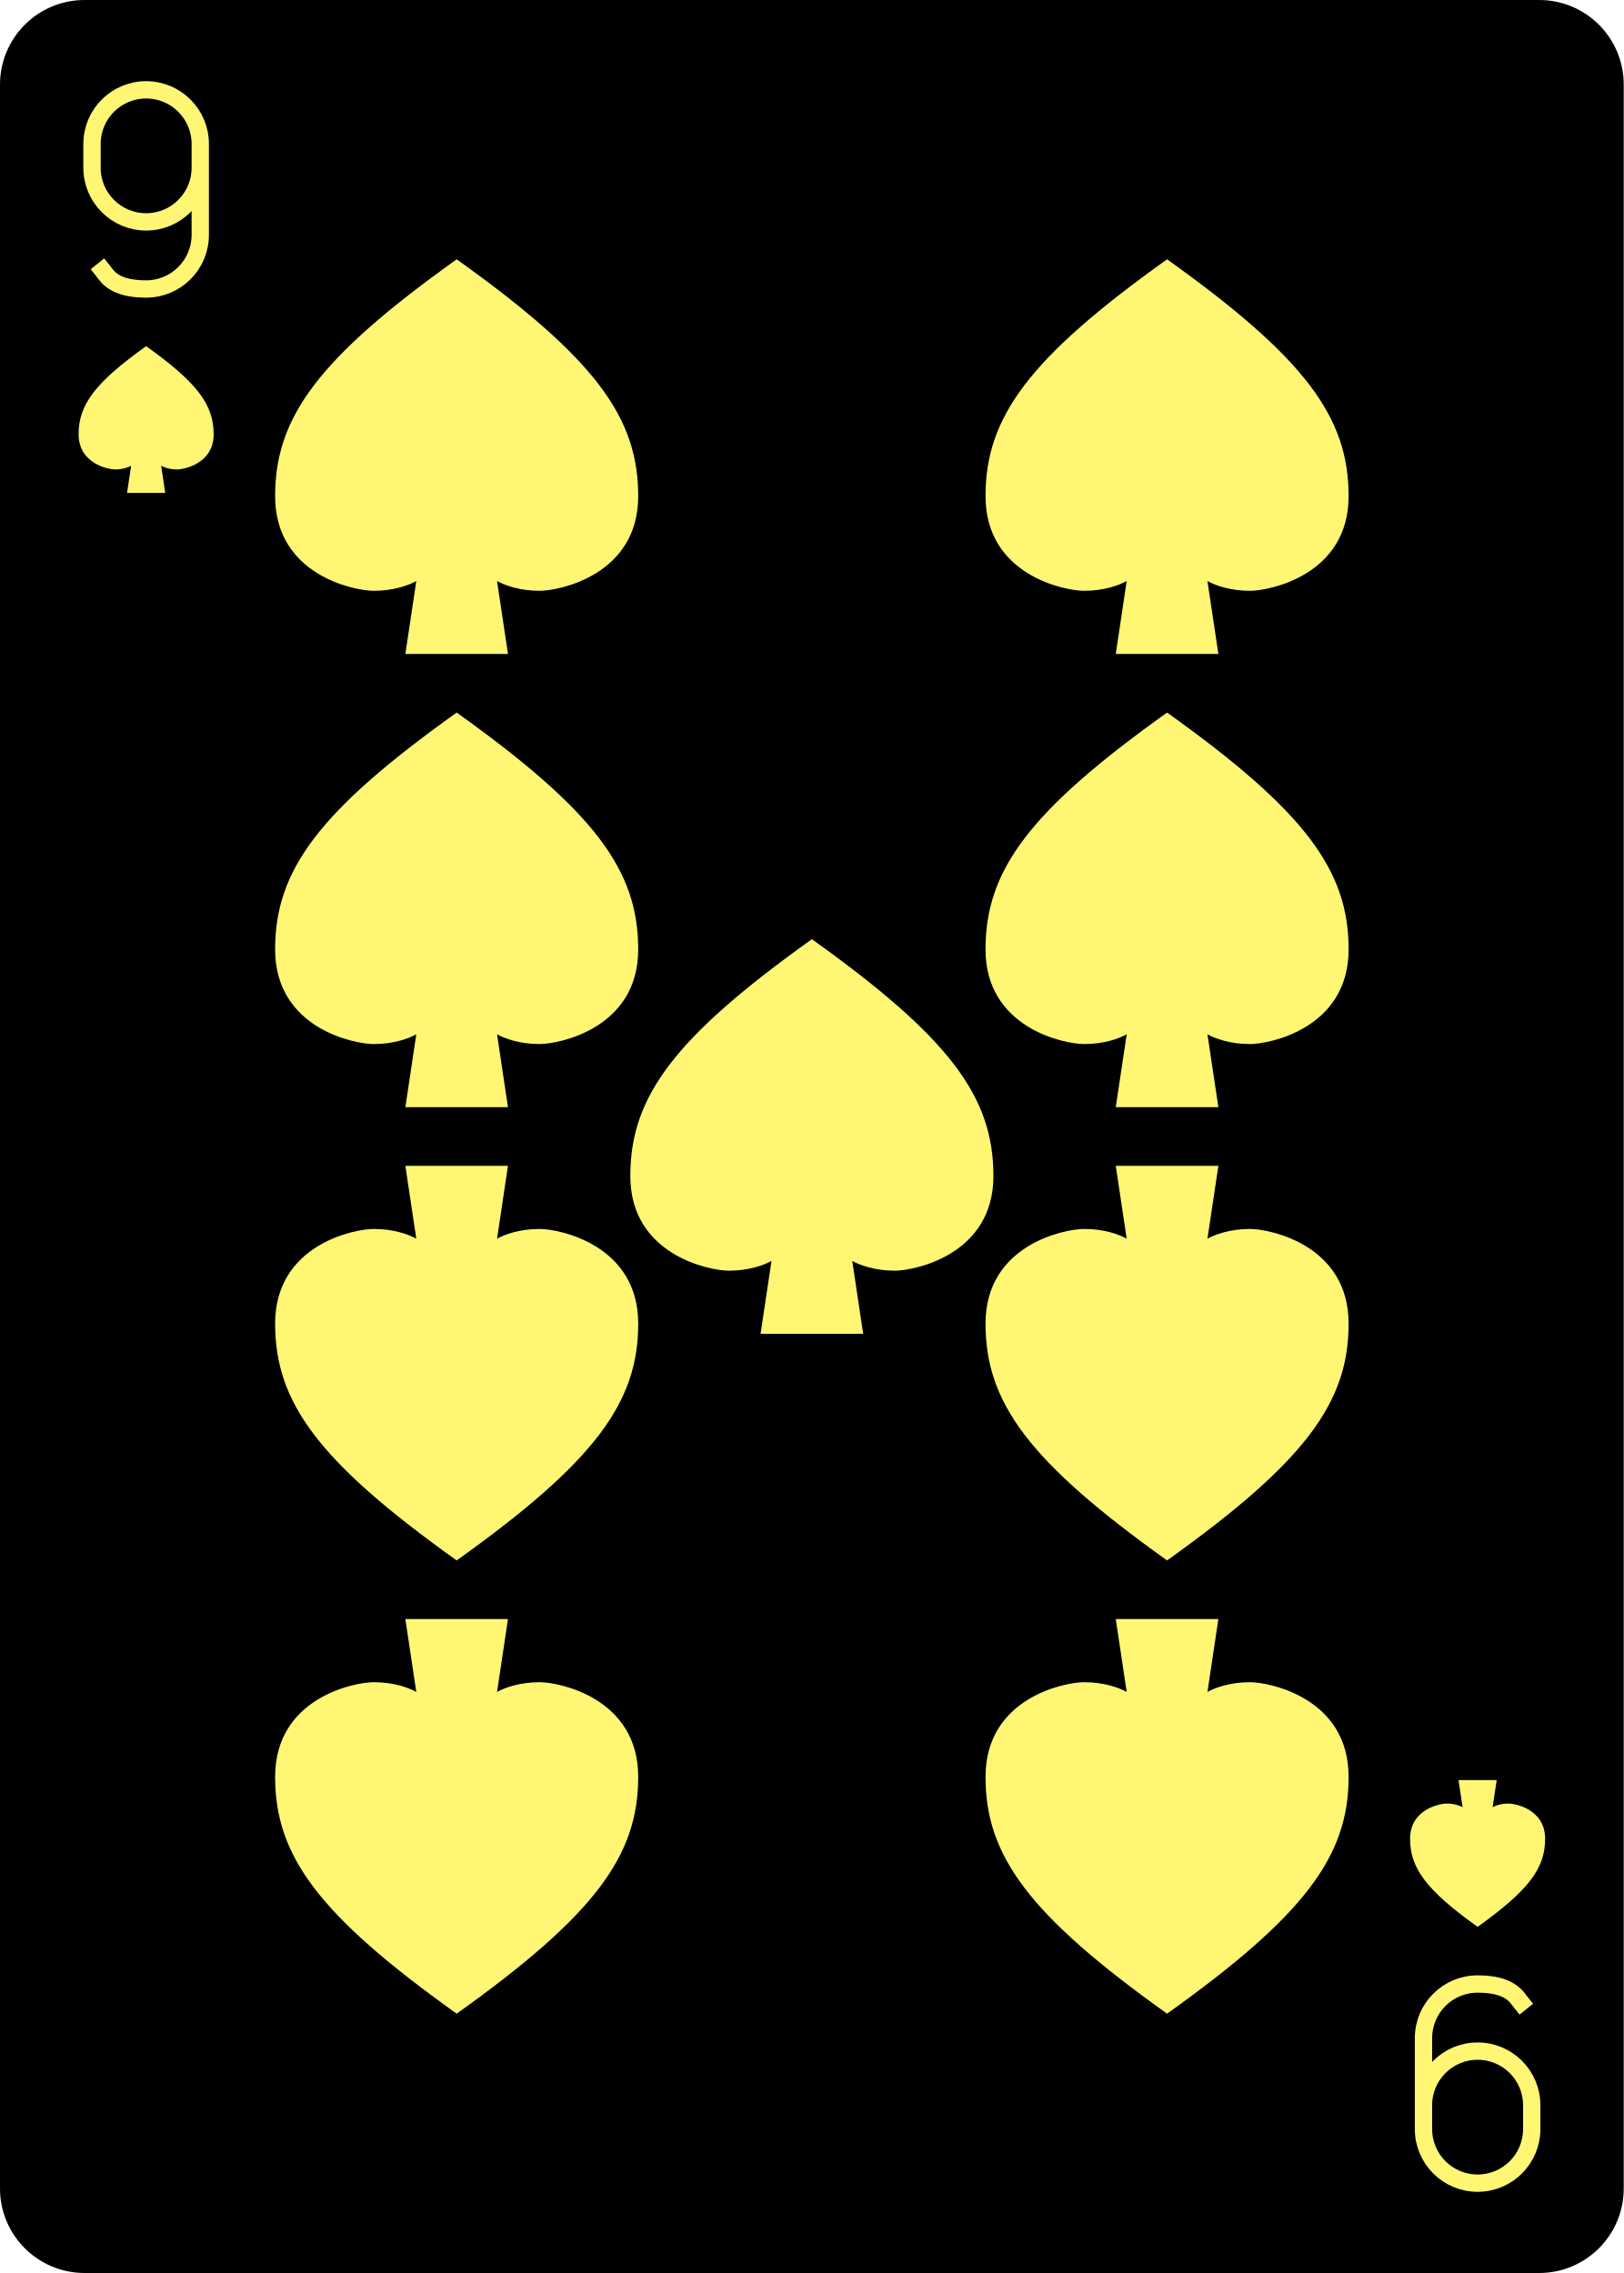
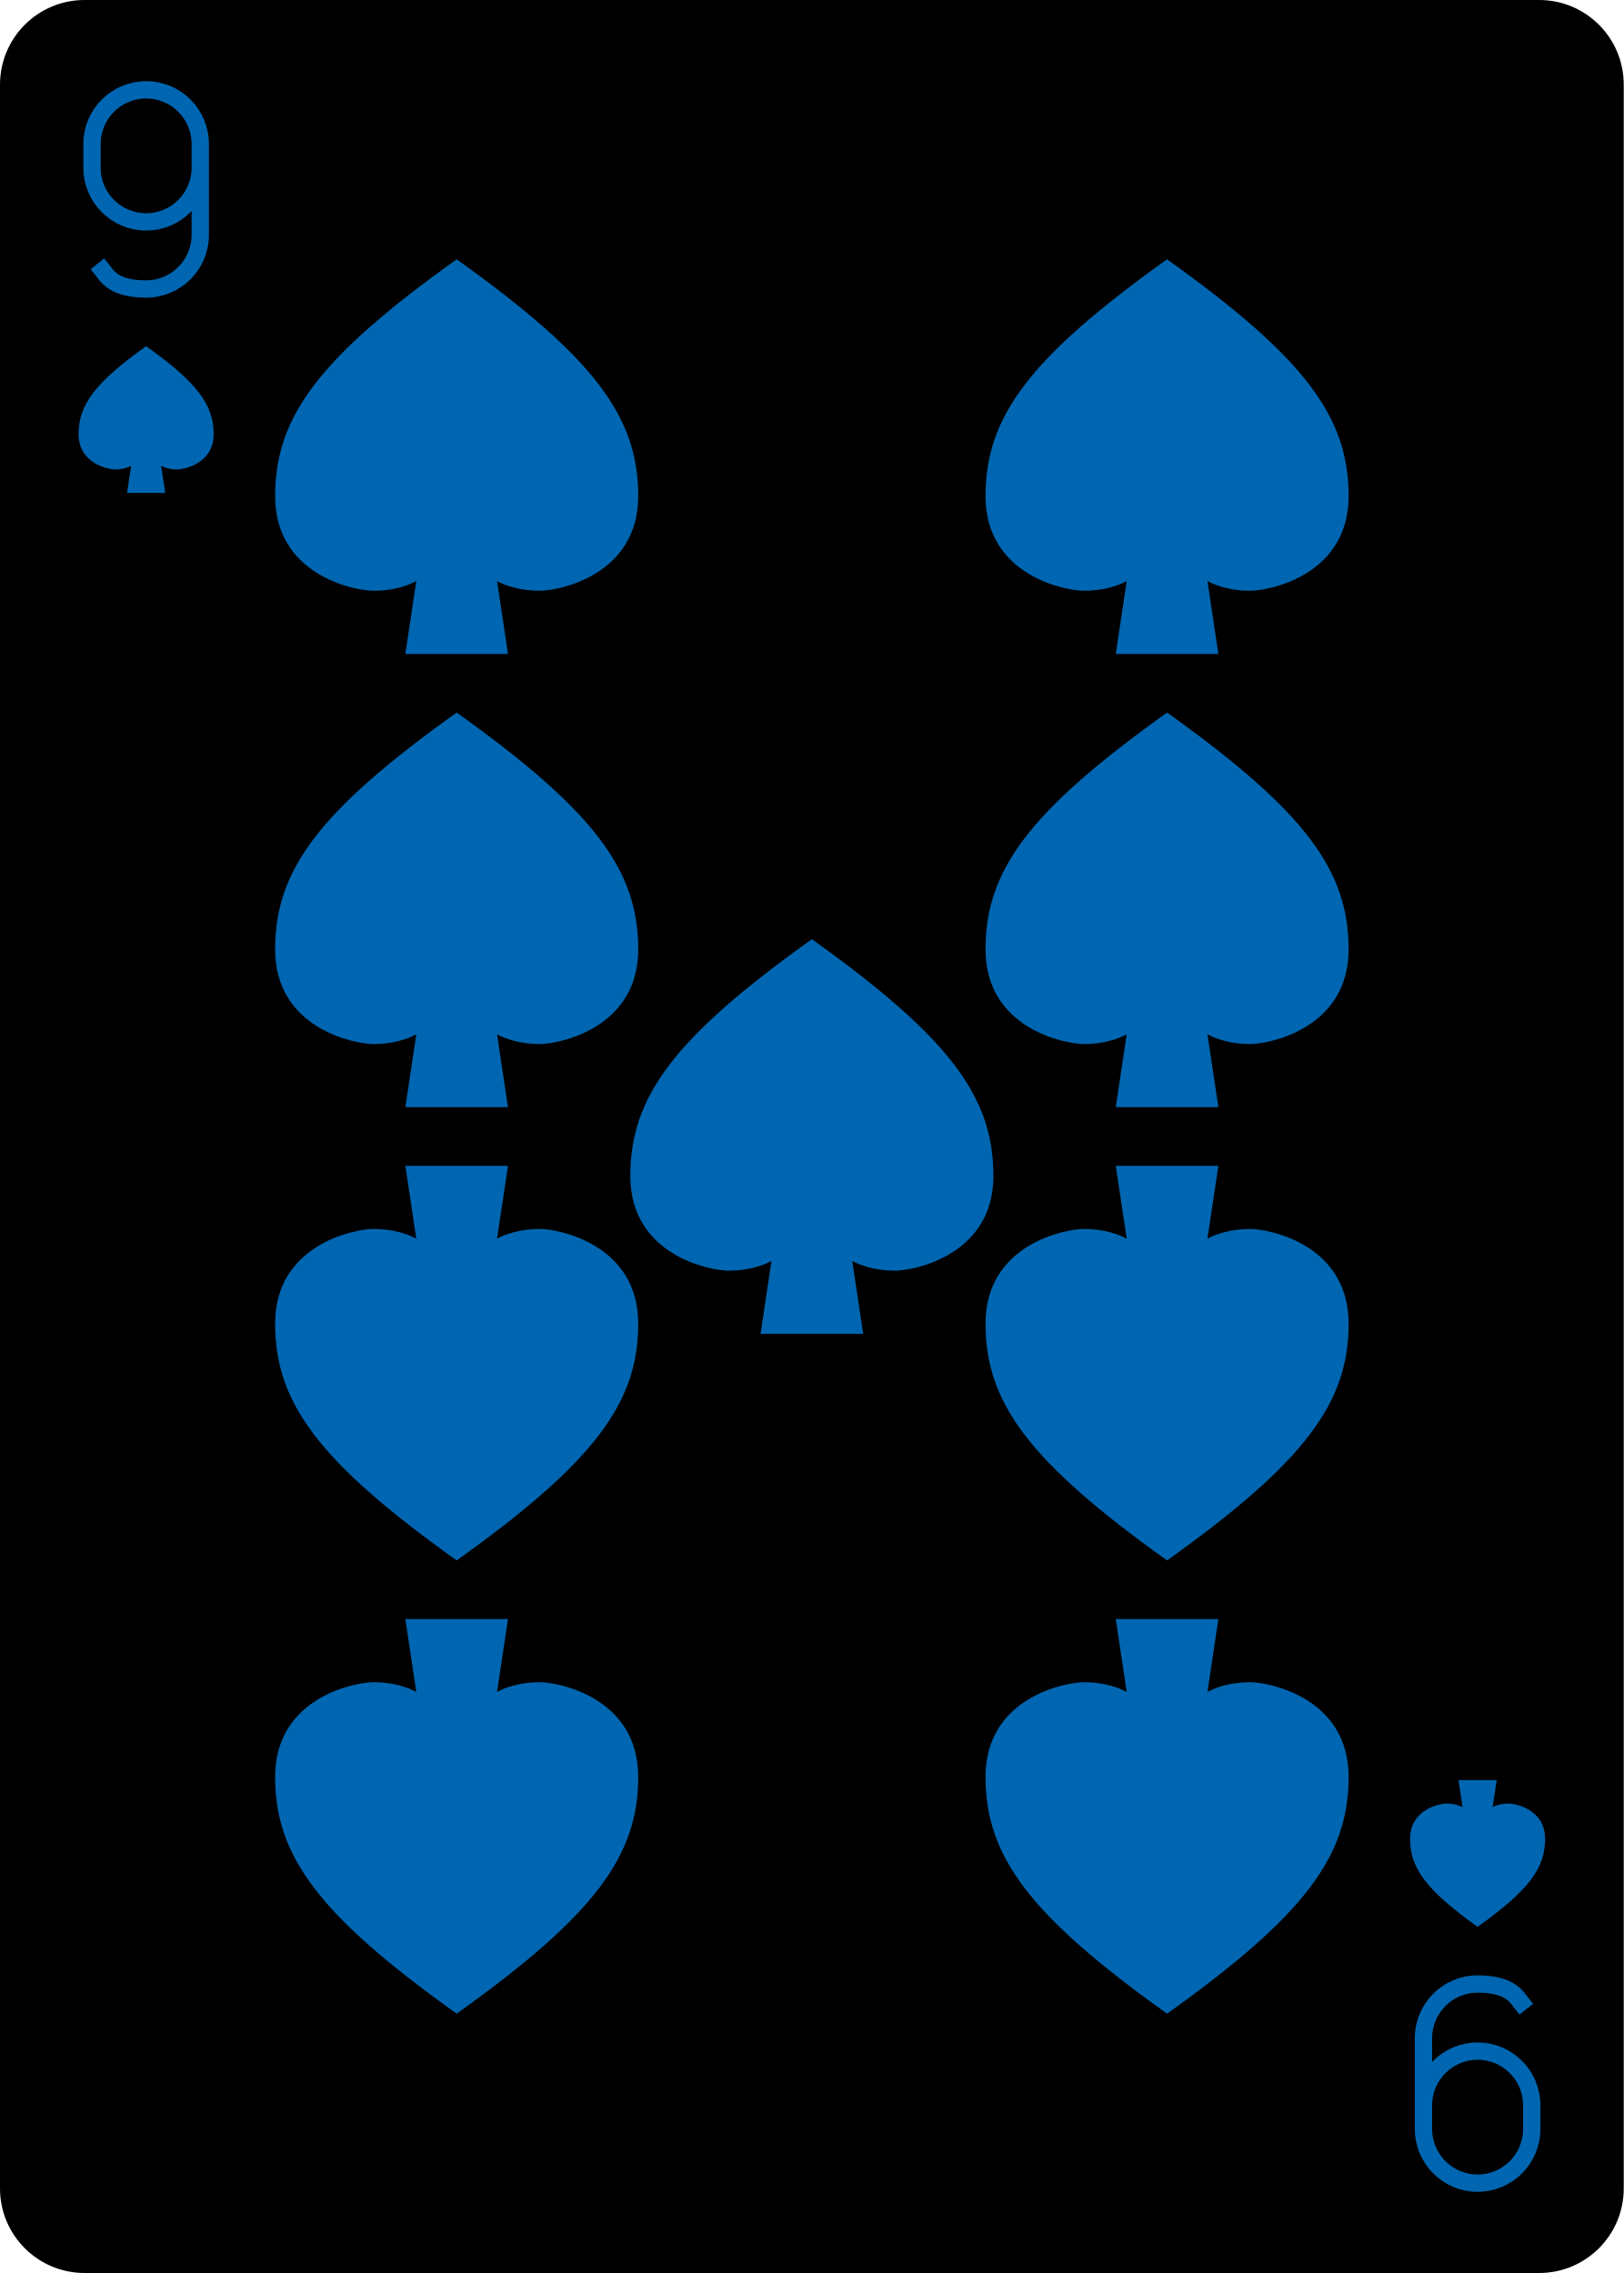
<svg xmlns="http://www.w3.org/2000/svg" xmlns:xlink="http://www.w3.org/1999/xlink" class="card" face="9S" height="3.5in" preserveAspectRatio="none" viewBox="-120 -168 240 336" width="2.5in">
  <defs>
    <symbol id="SS9" viewBox="-600 -600 1200 1200" preserveAspectRatio="xMinYMid">
-       <path d="M0 -500C350 -250 460 -100 460 100C460 300 260 340 210 340C110 340 55 285 100 300L130 500L-130 500L-100 300C-55 285 -110 340 -210 340C-260 340 -460 300 -460 100C-460 -100 -350 -250 0 -500Z" fill="#fff773" />
+       <path d="M0 -500C350 -250 460 -100 460 100C460 300 260 340 210 340C110 340 55 285 100 300L130 500L-130 500L-100 300C-55 285 -110 340 -210 340C-260 340 -460 300 -460 100C-460 -100 -350 -250 0 -500Z" fill="#0066b1" />
    </symbol>
    <symbol id="VS9" viewBox="-500 -500 1000 1000" preserveAspectRatio="xMinYMid">
-       <path d="M250 -100A250 250 0 0 1 -250 -100L-250 -210A250 250 0 0 1 250 -210L250 210A250 250 0 0 1 0 460C-150 460 -180 400 -200 375" stroke="#fff773" stroke-width="80" stroke-linecap="square" stroke-miterlimit="1.5" fill="none" />
+       <path d="M250 -100A250 250 0 0 1 -250 -100L-250 -210A250 250 0 0 1 250 -210L250 210A250 250 0 0 1 0 460C-150 460 -180 400 -200 375" stroke="#0066b1" stroke-width="80" stroke-linecap="square" stroke-miterlimit="1.5" fill="none" />
    </symbol>
  </defs>
  <rect width="239" height="335" x="-119.5" y="-167.5" rx="12" ry="12" fill="#000000" stroke="black" />
  <use xlink:href="#VS9" height="32" width="32" x="-114.4" y="-156" />
  <use xlink:href="#SS9" height="26.032" width="26.032" x="-111.416" y="-119" />
  <use xlink:href="#SS9" height="70" width="70" x="-87.501" y="-135.501" />
  <use xlink:href="#SS9" height="70" width="70" x="17.501" y="-135.501" />
  <use xlink:href="#SS9" height="70" width="70" x="-87.501" y="-68.5" />
  <use xlink:href="#SS9" height="70" width="70" x="17.501" y="-68.5" />
  <use xlink:href="#SS9" height="70" width="70" x="-35" y="-35" />
  <g transform="rotate(180)">
    <use xlink:href="#VS9" height="32" width="32" x="-114.4" y="-156" />
    <use xlink:href="#SS9" height="26.032" width="26.032" x="-111.416" y="-119" />
    <use xlink:href="#SS9" height="70" width="70" x="-87.501" y="-135.501" />
    <use xlink:href="#SS9" height="70" width="70" x="17.501" y="-135.501" />
    <use xlink:href="#SS9" height="70" width="70" x="-87.501" y="-68.5" />
    <use xlink:href="#SS9" height="70" width="70" x="17.501" y="-68.5" />
  </g>
</svg>
